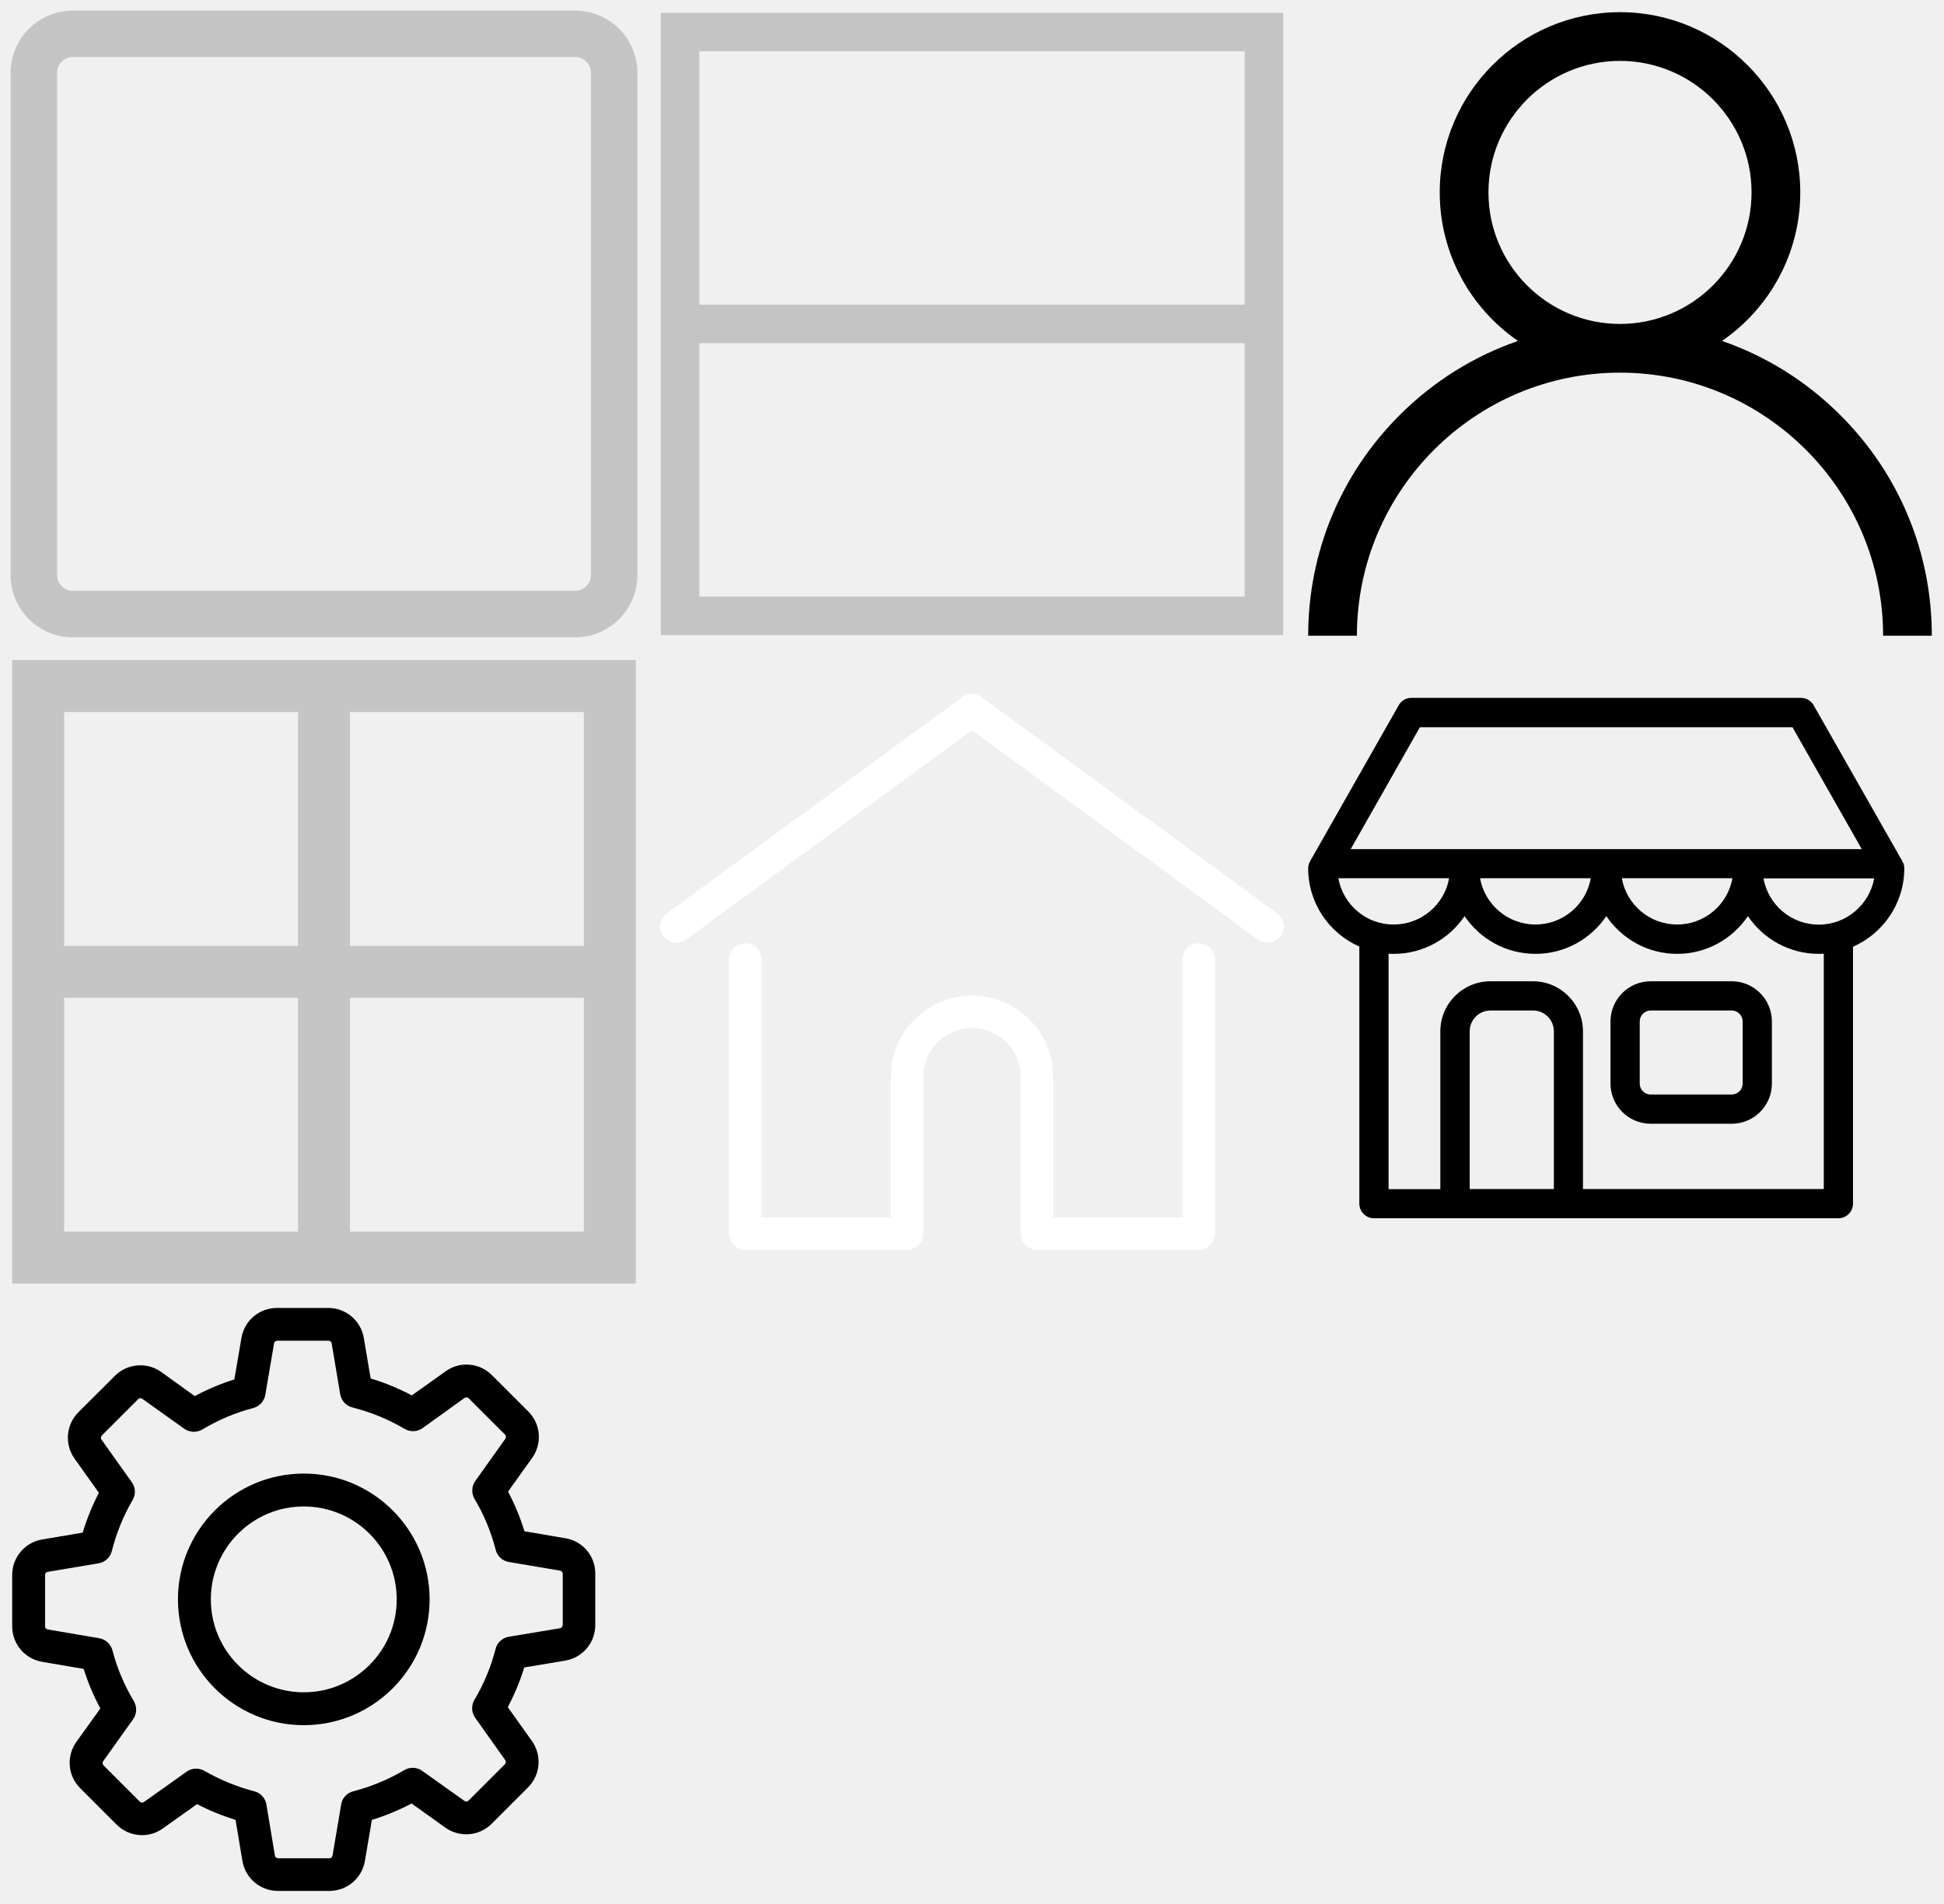
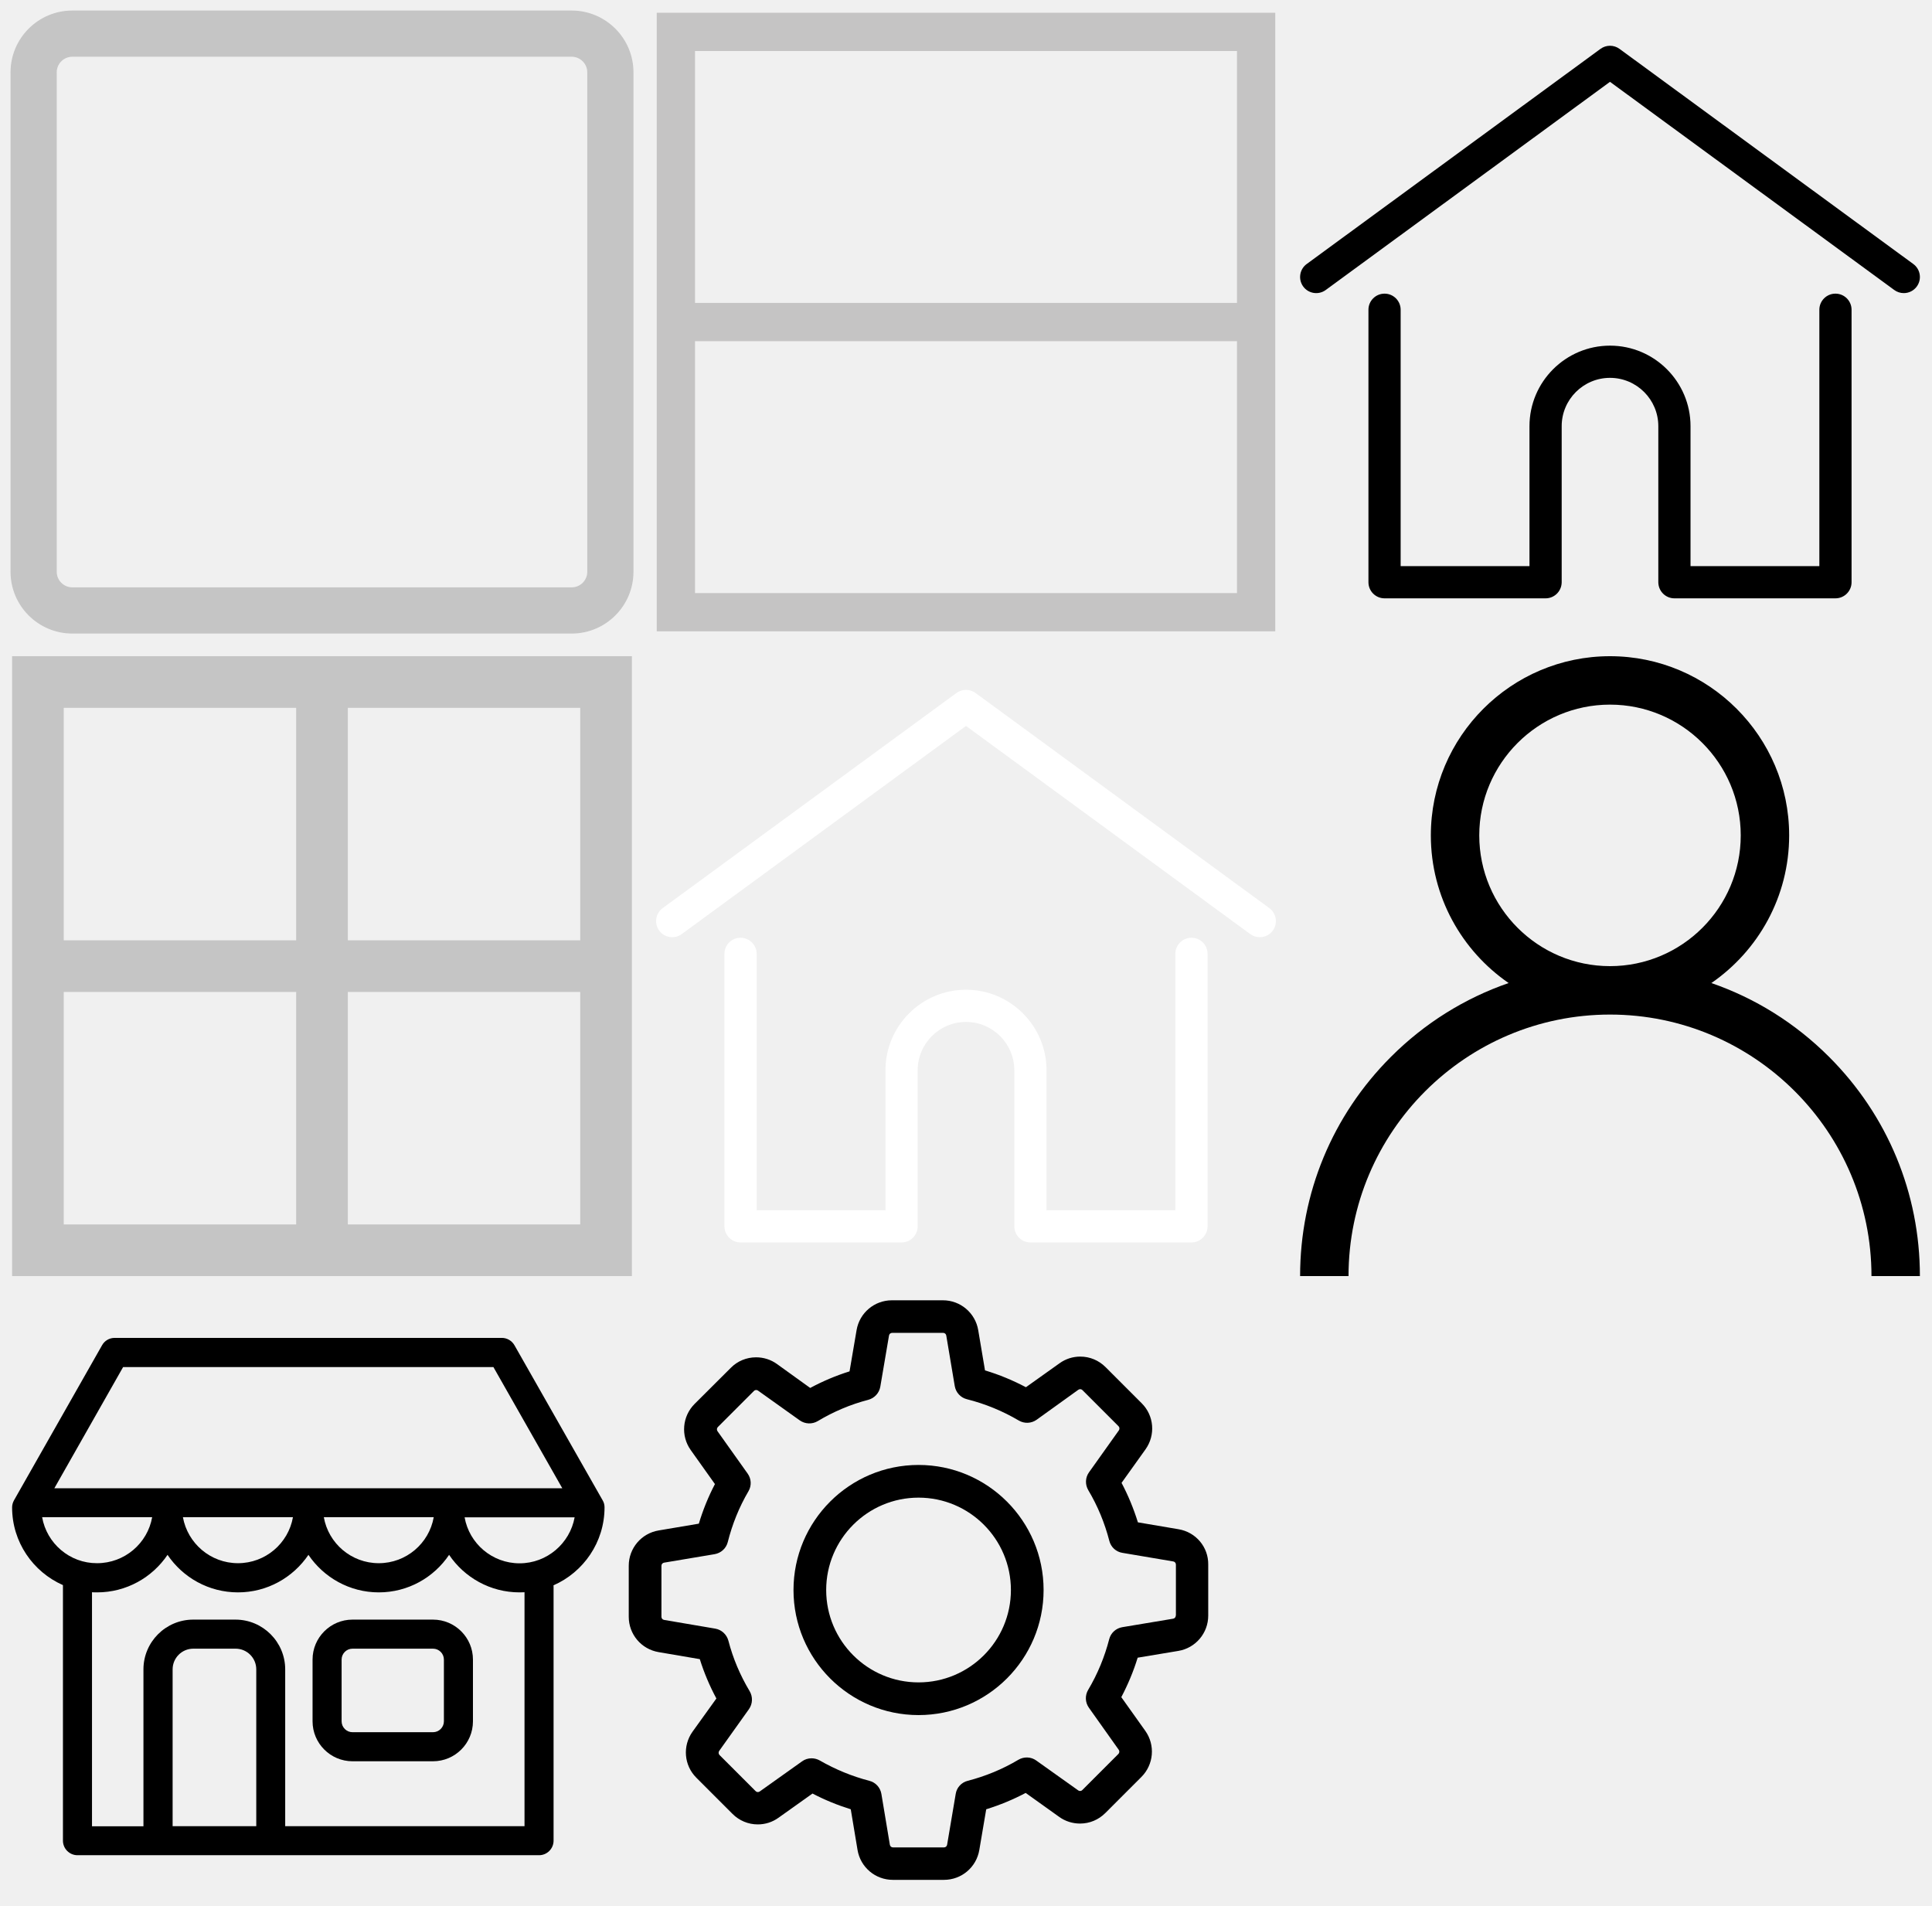
- <svg xmlns="http://www.w3.org/2000/svg" width="1596" height="1563" viewBox="0 0 1596 1563">
+ <svg xmlns="http://www.w3.org/2000/svg" width="1596" height="1574" viewBox="0 0 1596 1574">
  <svg width="532" height="532" viewBox="-10 -10 611.2 611.2" id="icon_1_square">
    <path d="M532.562.5H58.64C26.582.5.5 26.582.5 58.64v473.921c0 32.059 26.082 58.141 58.14 58.141h473.922c32.058 0 58.14-26.082 58.14-58.141V58.64C590.701 26.582 564.619.5 532.562.5zm15.299 532.061c0 8.449-6.85 15.299-15.3 15.299H58.64c-8.45 0-15.3-6.85-15.3-15.299V58.64c0-8.45 6.85-15.3 15.3-15.3h473.922c8.45 0 15.3 6.85 15.3 15.3v473.921z" data-original="#000000" class="aactive-path" data-old_color="#000000" fill="#C5C5C5" />
    <path d="M532.562 591.201H58.64c-32.334 0-58.64-26.305-58.64-58.64V58.64C0 26.306 26.306 0 58.64 0h473.922c32.334 0 58.64 26.306 58.64 58.64v473.921c-.001 32.335-26.306 58.64-58.64 58.64zM58.64 1C26.857 1 1 26.857 1 58.64v473.921c0 31.783 25.857 57.641 57.64 57.641h473.922c31.782 0 57.64-25.857 57.64-57.641V58.64c0-31.783-25.857-57.64-57.64-57.64H58.64zm473.922 547.359H58.64c-8.712 0-15.8-7.087-15.8-15.799V58.64c0-8.712 7.088-15.8 15.8-15.8h473.922c8.712 0 15.8 7.088 15.8 15.8v473.921c-.001 8.711-7.089 15.798-15.8 15.798zM58.64 43.84c-8.161 0-14.8 6.639-14.8 14.8v473.921c0 8.16 6.639 14.799 14.8 14.799h473.922c8.161 0 14.8-6.639 14.8-14.799V58.64c0-8.161-6.639-14.8-14.8-14.8H58.64z" data-original="#000000" class="aactive-path" data-old_color="#000000" fill="#C5C5C5" />
  </svg>
  <svg viewBox="-10 -10 505 505" width="532" height="532" id="icon_2_square" x="532">
    <path d="M0 0v485h485V0H0zm455 30v197.5H30V30h425zM30 455V257.5h425V455H30z" data-original="#000000" class="bactive-path" data-old_color="#000000" fill="#C5C4C4" />
  </svg>
  <svg width="532" height="532" viewBox="-10 -10 532 532" id="icon_4_square" y="532">
    <path d="M0 0v512h512V0H0zm469.333 234.667h-192v-192h192v192zm-234.666-192v192h-192v-192h192zm-192 234.666h192v192h-192v-192zm234.666 192v-192h192v192h-192z" data-original="#000000" class="cactive-path" data-old_color="#000000" fill="#C5C5C5" />
  </svg>
  <svg width="532" height="532" viewBox="-10 -10 532 532" id="icon_home" x="532" y="532">
    <path d="M506.555 208.064L263.859 30.367a13.3 13.3 0 00-15.716 0L5.445 208.064c-5.928 4.341-7.216 12.665-2.875 18.593s12.666 7.214 18.593 2.875L256 57.588l234.837 171.943a13.236 13.236 0 007.848 2.57c4.096 0 8.138-1.885 10.744-5.445 4.342-5.927 3.054-14.251-2.874-18.592z" data-original="#000000" class="dactive-path" data-old_color="#000000" fill="#FFF" />
    <path d="M442.246 232.543c-7.346 0-13.303 5.956-13.303 13.303v211.749H322.521V342.009c0-36.68-29.842-66.52-66.52-66.52s-66.52 29.842-66.52 66.52v115.587H83.058V245.847c0-7.347-5.957-13.303-13.303-13.303s-13.303 5.956-13.303 13.303V470.9c0 7.347 5.957 13.303 13.303 13.303h133.029c6.996 0 12.721-5.405 13.251-12.267.032-.311.052-.651.052-1.036V342.01c0-22.009 17.905-39.914 39.914-39.914s39.914 17.906 39.914 39.914V470.9c0 .383.02.717.052 1.024.524 6.867 6.251 12.279 13.251 12.279h133.029c7.347 0 13.303-5.956 13.303-13.303V245.847c-.001-7.348-5.957-13.304-13.304-13.304z" data-original="#000000" class="dactive-path" data-old_color="#000000" fill="#FFF" />
  </svg>
-   <svg viewBox="-10 -10 498.7 498.7" width="498.7" height="498.7" id="icon_setting" y="1064">
+   <svg viewBox="-10 -10 532 532" width="532" height="532" id="icon_home_black" x="1064">
+     <path d="M506.555 208.064L263.859 30.367a13.3 13.3 0 00-15.716 0L5.445 208.064c-5.928 4.341-7.216 12.665-2.875 18.593s12.666 7.214 18.593 2.875L256 57.588l234.837 171.943a13.236 13.236 0 007.848 2.57c4.096 0 8.138-1.885 10.744-5.445 4.342-5.927 3.054-14.251-2.874-18.592z" />
+     <path d="M442.246 232.543c-7.346 0-13.303 5.956-13.303 13.303v211.749H322.521V342.009c0-36.68-29.842-66.52-66.52-66.52s-66.52 29.842-66.52 66.52v115.587H83.058V245.847c0-7.347-5.957-13.303-13.303-13.303s-13.303 5.956-13.303 13.303V470.9c0 7.347 5.957 13.303 13.303 13.303h133.029c6.996 0 12.721-5.405 13.251-12.267.032-.311.052-.651.052-1.036V342.01c0-22.009 17.905-39.914 39.914-39.914s39.914 17.906 39.914 39.914V470.9c0 .383.02.717.052 1.024.524 6.867 6.251 12.279 13.251 12.279h133.029c7.347 0 13.303-5.956 13.303-13.303V245.847c-.001-7.348-5.957-13.304-13.304-13.304z" />
+   </svg>
+   <svg viewBox="-10 -10 498.7 498.7" width="498.7" height="498.7" id="icon_setting" x="509.4" y="1064">
    <path d="M454.2 189.101l-33.6-5.7c-3.5-11.3-8-22.2-13.5-32.6l19.8-27.7c8.4-11.8 7.1-27.9-3.2-38.1l-29.8-29.8c-5.6-5.6-13-8.7-20.9-8.7-6.2 0-12.1 1.9-17.1 5.5l-27.8 19.8c-10.8-5.7-22.1-10.4-33.8-13.9l-5.6-33.2a29.54 29.54 0 00-29.2-24.7h-42.1c-14.5 0-26.8 10.4-29.2 24.7l-5.8 34c-11.2 3.5-22.1 8.1-32.5 13.7l-27.5-19.8c-5-3.6-11-5.5-17.2-5.5-7.9 0-15.4 3.1-20.9 8.7l-29.9 29.8c-10.2 10.2-11.6 26.3-3.2 38.1l20 28.1c-5.5 10.5-9.9 21.4-13.3 32.7l-33.2 5.6a29.54 29.54 0 00-24.7 29.2v42.1c0 14.5 10.4 26.8 24.7 29.2l34 5.8c3.5 11.2 8.1 22.1 13.7 32.5l-19.7 27.4c-8.4 11.8-7.1 27.9 3.2 38.1l29.8 29.8c5.6 5.6 13 8.7 20.9 8.7 6.2 0 12.1-1.9 17.1-5.5l28.1-20c10.1 5.3 20.7 9.6 31.6 13l5.6 33.6a29.54 29.54 0 0029.2 24.7h42.2c14.5 0 26.8-10.4 29.2-24.7l5.7-33.6c11.3-3.5 22.2-8 32.6-13.5l27.7 19.8c5 3.6 11 5.5 17.2 5.5 7.9 0 15.3-3.1 20.9-8.7l29.8-29.8c10.2-10.2 11.6-26.3 3.2-38.1l-19.8-27.8c5.5-10.5 10.1-21.4 13.5-32.6l33.6-5.6a29.54 29.54 0 0024.7-29.2v-42.1c.2-14.5-10.2-26.8-24.5-29.2zm-2.3 71.3c0 1.3-.9 2.4-2.2 2.6l-42 7c-5.3.9-9.5 4.8-10.8 9.9-3.8 14.7-9.6 28.8-17.4 41.9-2.7 4.6-2.5 10.3.6 14.7l24.7 34.8c.7 1 .6 2.5-.3 3.4l-29.8 29.8c-.7.7-1.4.8-1.9.8-.6 0-1.1-.2-1.5-.5l-34.7-24.7c-4.3-3.1-10.1-3.3-14.7-.6-13.1 7.8-27.2 13.6-41.9 17.4-5.2 1.3-9.1 5.6-9.9 10.8l-7.1 42c-.2 1.3-1.3 2.2-2.6 2.2h-42.1c-1.3 0-2.4-.9-2.6-2.2l-7-42c-.9-5.3-4.8-9.5-9.9-10.8-14.3-3.7-28.1-9.4-41-16.8-2.1-1.2-4.5-1.8-6.8-1.8-2.7 0-5.5.8-7.8 2.5l-35 24.9c-.5.3-1 .5-1.5.5-.4 0-1.2-.1-1.9-.8l-29.8-29.8c-.9-.9-1-2.3-.3-3.4l24.6-34.5c3.1-4.4 3.3-10.2.6-14.8-7.8-13-13.8-27.1-17.6-41.8-1.4-5.1-5.6-9-10.8-9.9l-42.3-7.2c-1.3-.2-2.2-1.3-2.2-2.6v-42.1c0-1.3.9-2.4 2.2-2.6l41.7-7c5.3-.9 9.6-4.8 10.9-10 3.7-14.7 9.4-28.9 17.1-42 2.7-4.6 2.4-10.3-.7-14.6l-24.9-35c-.7-1-.6-2.5.3-3.4l29.8-29.8c.7-.7 1.4-.8 1.9-.8.6 0 1.1.2 1.5.5l34.5 24.6c4.4 3.1 10.2 3.3 14.8.6 13-7.8 27.1-13.8 41.8-17.6 5.1-1.4 9-5.6 9.9-10.8l7.2-42.3c.2-1.3 1.3-2.2 2.6-2.2h42.1c1.3 0 2.4.9 2.6 2.2l7 41.7c.9 5.3 4.8 9.6 10 10.9 15.1 3.8 29.5 9.7 42.9 17.6 4.6 2.7 10.3 2.5 14.7-.6l34.5-24.8c.5-.3 1-.5 1.5-.5.4 0 1.2.1 1.9.8l29.8 29.8c.9.9 1 2.3.3 3.4l-24.7 34.7c-3.1 4.3-3.3 10.1-.6 14.7 7.8 13.1 13.6 27.2 17.4 41.9 1.3 5.2 5.6 9.1 10.8 9.9l42 7.1c1.3.2 2.2 1.3 2.2 2.6v42.1h-.1z" />
    <path d="M239.4 136.001c-57 0-103.3 46.3-103.3 103.3s46.3 103.3 103.3 103.3 103.3-46.3 103.3-103.3-46.3-103.3-103.3-103.3zm0 179.6c-42.1 0-76.3-34.2-76.3-76.3s34.2-76.3 76.3-76.3 76.3 34.2 76.3 76.3-34.2 76.3-76.3 76.3z" />
  </svg>
-   <svg viewBox="-10 -10 509.4 509.4" width="509.4" height="509.4" id="icon_shop" x="1064" y="532">
+   <svg viewBox="-10 -10 509.4 509.4" width="509.4" height="509.4" id="icon_shop" y="1064">
    <path d="M347.7 263.75h-66.5c-18.2 0-33 14.8-33 33v51c0 18.2 14.8 33 33 33h66.5c18.2 0 33-14.8 33-33v-51c0-18.2-14.8-33-33-33zm9 84c0 5-4.1 9-9 9h-66.5c-5 0-9-4.1-9-9v-51c0-5 4.1-9 9-9h66.5c5 0 9 4.1 9 9v51z" />
    <path d="M489.4 171.05c0-2.1-.5-4.1-1.6-5.9l-72.8-128c-2.1-3.7-6.1-6.1-10.4-6.1H84.7c-4.3 0-8.3 2.3-10.4 6.1l-72.7 128c-1 1.8-1.6 3.8-1.6 5.9 0 28.7 17.3 53.3 42 64.2v211.1c0 6.6 5.4 12 12 12h381.3c6.6 0 12-5.4 12-12v-209.6c0-.5 0-.9-.1-1.3 24.8-10.9 42.2-35.6 42.2-64.4zM91.7 55.15h305.9l56.9 100.1H34.9l56.8-100.1zm256.6 124c-3.8 21.6-22.7 38-45.4 38s-41.6-16.4-45.4-38h90.8zm-116.3 0c-3.8 21.6-22.7 38-45.4 38s-41.6-16.4-45.5-38H232zm-207.2 0h90.9c-3.8 21.6-22.8 38-45.5 38-22.7.1-41.6-16.4-45.4-38zm176.8 255.2h-69v-129.5c0-9.4 7.6-17.1 17.1-17.1h34.9c9.4 0 17.1 7.6 17.1 17.1v129.5h-.1zm221.7 0H225.6v-129.5c0-22.6-18.4-41.1-41.1-41.1h-34.9c-22.6 0-41.1 18.4-41.1 41.1v129.6H66v-193.3c1.4.1 2.8.1 4.2.1 24.2 0 45.6-12.3 58.2-31 12.6 18.7 34 31 58.2 31s45.5-12.3 58.2-31c12.6 18.7 34 31 58.1 31 24.2 0 45.5-12.3 58.1-31 12.6 18.7 34 31 58.2 31 1.4 0 2.7-.1 4.1-.1v193.2zm-4.1-217.1c-22.7 0-41.6-16.4-45.4-38h90.9c-3.9 21.5-22.8 38-45.5 38z" />
  </svg>
-   <svg viewBox="-10 -10 532 532" width="532" height="532" id="icon_user" x="1064">
+   <svg viewBox="-10 -10 532 532" width="532" height="532" id="icon_user" x="1064" y="532">
    <path d="M437.02 330.98c-27.883-27.882-61.071-48.523-97.281-61.018C378.521 243.251 404 198.548 404 148 404 66.393 337.607 0 256 0S108 66.393 108 148c0 50.548 25.479 95.251 64.262 121.962-36.21 12.495-69.398 33.136-97.281 61.018C26.629 379.333 0 443.62 0 512h40c0-119.103 96.897-216 216-216s216 96.897 216 216h40c0-68.38-26.629-132.667-74.98-181.02zM256 256c-59.551 0-108-48.448-108-108S196.449 40 256 40s108 48.448 108 108-48.449 108-108 108z" />
  </svg>
</svg>
